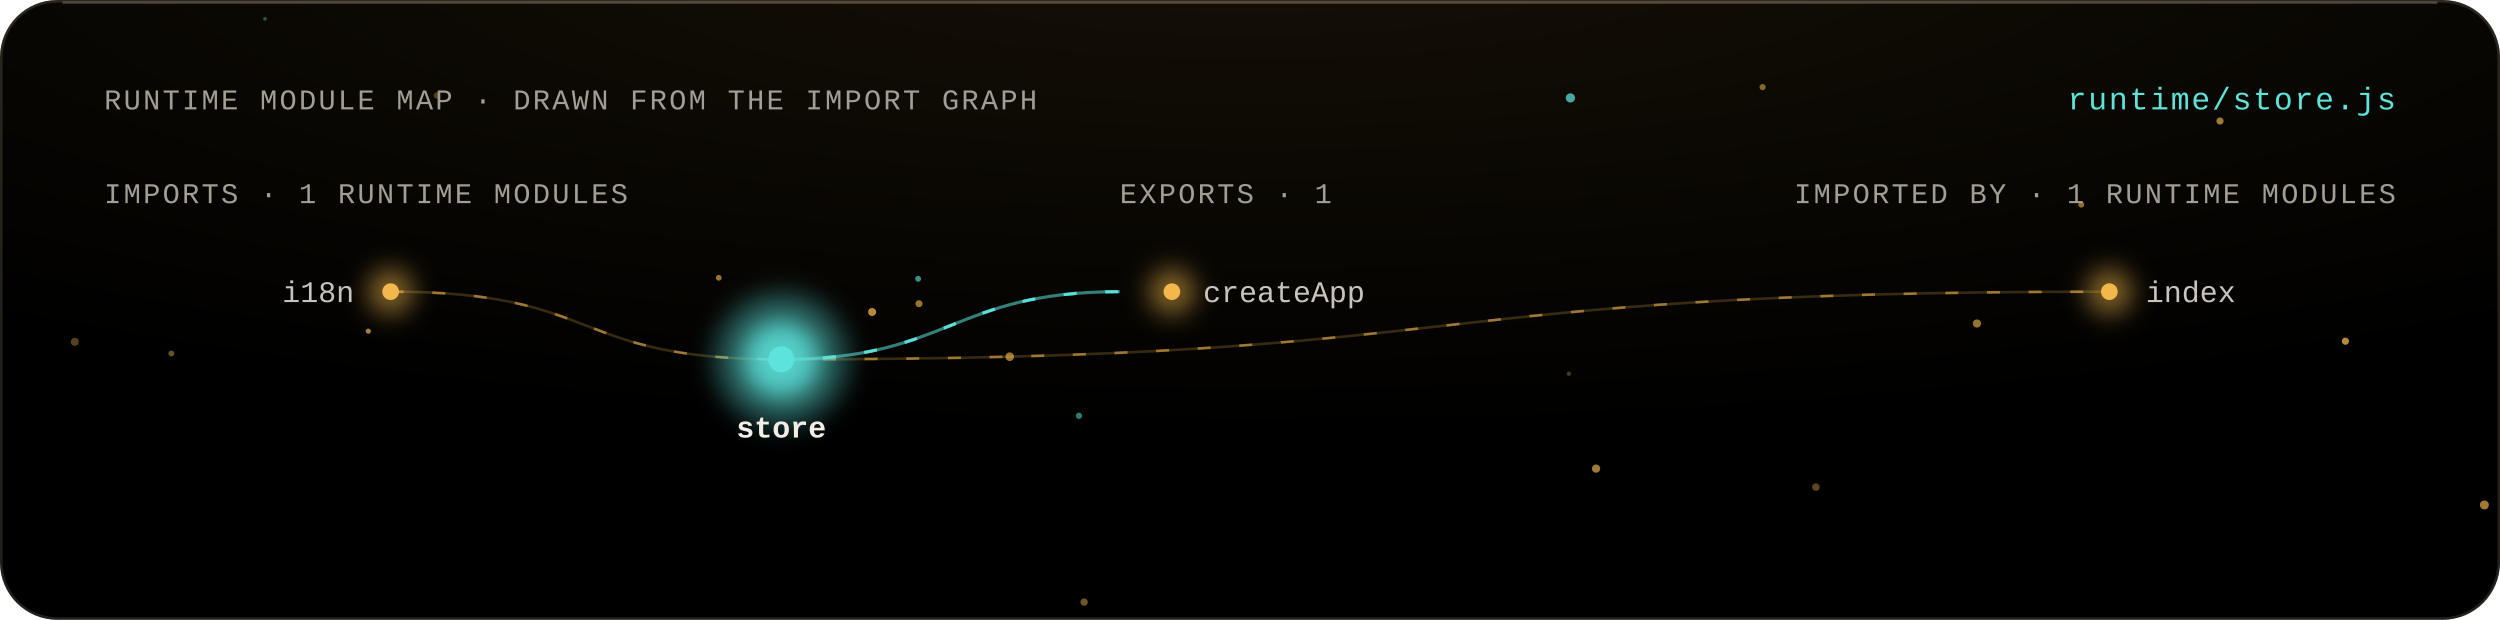
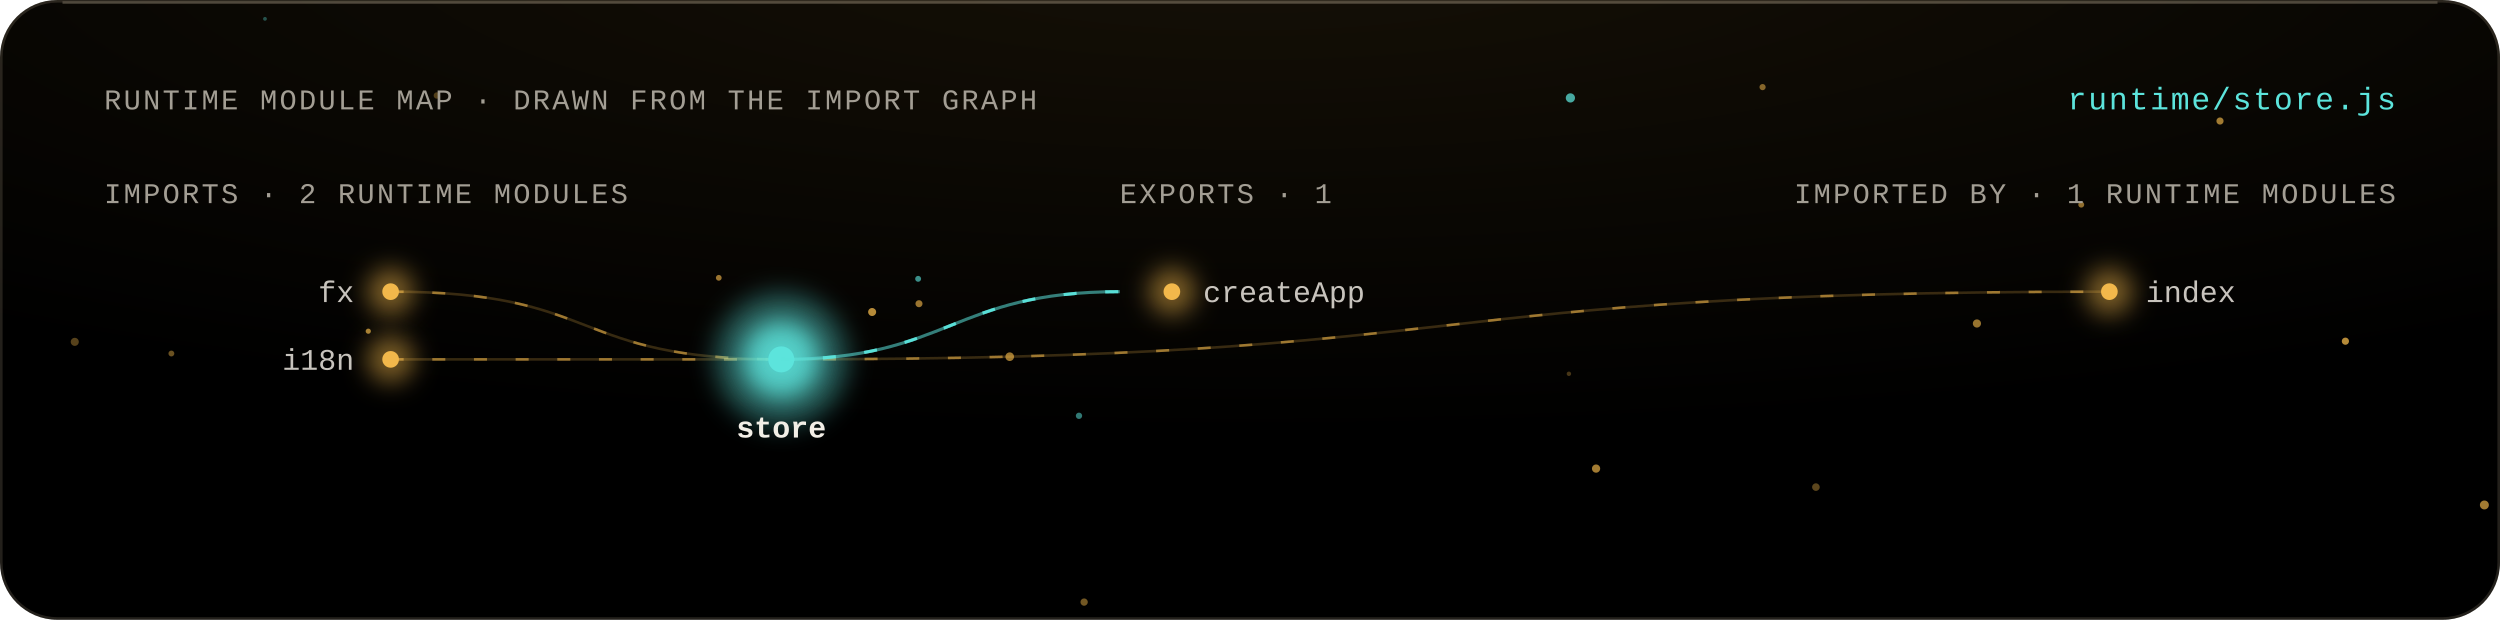
<svg xmlns="http://www.w3.org/2000/svg" viewBox="0 0 960 238" width="960" height="238" role="img" aria-labelledby="t">
  <style>
  text { font-family: 'Geist Mono', ui-monospace, 'Liberation Mono', Menlo, monospace; fill: #F2EEE6; }
  .m { fill: #A39E94; font-size: 11px; letter-spacing: .08em; }
  .l { font-size: 11.5px; }
  .h { font-size: 12px; fill: #5CE4DC; letter-spacing: .06em; }
  .flow { stroke-dasharray: 5 11; animation: flow 3s linear infinite; }
  @keyframes flow { to { stroke-dashoffset: -32; } }
  .breathe { animation: breathe 4.2s ease-in-out infinite; }
  @keyframes breathe { 50% { opacity: .38; } }
  .beat { animation: beat 2.6s ease-in-out infinite; transform-box: fill-box; transform-origin: center; }
  @keyframes beat { 50% { opacity: .55; transform: scale(1.35); } }
  .spin { transform-box: fill-box; transform-origin: center; animation: spin 48s linear infinite; }
  .spin-r { transform-box: fill-box; transform-origin: center; animation: spin 64s linear infinite reverse; }
  @keyframes spin { to { transform: rotate(360deg); } }
  @media (prefers-reduced-motion: reduce) { * { animation: none !important; } }
</style>
  <defs>
    <filter id="bloom" x="-80%" y="-80%" width="260%" height="260%">
      <feGaussianBlur stdDeviation="4.5" />
    </filter>
    <filter id="soft" x="-30%" y="-30%" width="160%" height="160%">
      <feGaussianBlur stdDeviation="1.4" />
    </filter>
    <radialGradient id="key" cx="50%" cy="-10%" r="80%">
      <stop offset="0" stop-color="#F2B84B" stop-opacity=".09" />
      <stop offset="1" stop-color="#F2B84B" stop-opacity="0" />
    </radialGradient>
    <linearGradient id="pair" x1="0" x2="1">
      <stop offset="0" stop-color="#F2B84B" />
      <stop offset="1" stop-color="#5CE4DC" />
    </linearGradient>
  </defs>
  <rect width="960" height="238" rx="22" fill="#000" />
  <rect width="960" height="238" rx="22" fill="url(#key)" />
  <rect x=".5" y=".5" width="959" height="237" rx="21.5" fill="none" stroke="rgba(255,232,196,.14)" />
  <path d="M 24 1 H 936" stroke="rgba(255,238,208,.22)" stroke-width="1" />
  <g>
    <circle cx="759.14" cy="124.22" r="1.57" fill="#F2B84B" opacity="0.62" class="breathe" style="animation-delay:-2.83s" />
    <circle cx="697.31" cy="187.05" r="1.46" fill="#F2B84B" opacity="0.38" class="breathe" style="animation-delay:-3.87s" />
    <circle cx="603.03" cy="37.6" r="1.77" fill="#5CE4DC" opacity="0.73" class="breathe" style="animation-delay:-3.72s" />
    <circle cx="65.81" cy="135.75" r="1.13" fill="#F2B84B" opacity="0.44" class="breathe" style="animation-delay:-3.13s" />
    <circle cx="799.2" cy="78.59" r="1.14" fill="#F2B84B" opacity="0.58" class="breathe" style="animation-delay:-1.29s" />
    <circle cx="387.73" cy="136.97" r="1.66" fill="#F2B84B" opacity="0.64" class="breathe" style="animation-delay:-3.92s" />
    <circle cx="602.46" cy="143.54" r="0.85" fill="#F2B84B" opacity="0.29" class="breathe" style="animation-delay:-0.03s" />
    <circle cx="414.33" cy="159.67" r="1.22" fill="#5CE4DC" opacity="0.53" class="breathe" style="animation-delay:-4.16s" />
    <circle cx="612.89" cy="179.94" r="1.58" fill="#F2B84B" opacity="0.67" class="breathe" style="animation-delay:-1.33s" />
    <circle cx="852.48" cy="46.47" r="1.38" fill="#F2B84B" opacity="0.66" class="breathe" style="animation-delay:-2.69s" />
    <circle cx="352.56" cy="107.07" r="1.14" fill="#5CE4DC" opacity="0.62" class="breathe" style="animation-delay:-3.57s" />
    <circle cx="900.63" cy="131.02" r="1.39" fill="#F2B84B" opacity="0.75" class="breathe" style="animation-delay:-1.66s" />
    <circle cx="28.71" cy="131.27" r="1.55" fill="#F2B84B" opacity="0.36" class="breathe" style="animation-delay:-1.93s" />
    <circle cx="416.3" cy="231.2" r="1.41" fill="#F2B84B" opacity="0.47" class="breathe" style="animation-delay:-1.65s" />
    <circle cx="101.75" cy="7.24" r="0.73" fill="#5CE4DC" opacity="0.34" class="breathe" style="animation-delay:-1.33s" />
    <circle cx="676.83" cy="33.45" r="1.19" fill="#F2B84B" opacity="0.53" class="breathe" style="animation-delay:-3.8s" />
    <circle cx="954" cy="193.91" r="1.72" fill="#F2B84B" opacity="0.67" class="breathe" style="animation-delay:-3.57s" />
    <circle cx="352.89" cy="116.62" r="1.36" fill="#F2B84B" opacity="0.63" class="breathe" style="animation-delay:-2.1s" />
    <circle cx="141.42" cy="127.18" r="1" fill="#F2B84B" opacity="0.68" class="breathe" style="animation-delay:-2.11s" />
    <circle cx="276.01" cy="106.68" r="1.11" fill="#F2B84B" opacity="0.63" class="breathe" style="animation-delay:-0.68s" />
    <circle cx="167.76" cy="36.67" r="1.24" fill="#F2B84B" opacity="0.31" class="breathe" style="animation-delay:-1.5s" />
    <circle cx="334.9" cy="119.81" r="1.54" fill="#F2B84B" opacity="0.75" class="breathe" style="animation-delay:-0.54s" />
  </g>
  <text x="40" y="42" class="m" text-anchor="start">RUNTIME MODULE MAP · DRAWN FROM THE IMPORT GRAPH</text>
  <text x="920" y="42" class="h" text-anchor="end">runtime/store.js</text>
-   <text x="40" y="78" class="m" text-anchor="start">IMPORTS · 1 RUNTIME MODULES</text>
+   <text x="40" y="78" class="m" text-anchor="start">IMPORTS · 2 RUNTIME MODULES</text>
  <text x="430" y="78" class="m" text-anchor="start">EXPORTS · 1</text>
  <text x="920" y="78" class="m" text-anchor="end">IMPORTED BY · 1 RUNTIME MODULES</text>
  <path d="M 150 112 C 232.5 112, 217.5 138, 300 138" fill="none" stroke="#F2B84B" stroke-opacity="0.22" stroke-width="1" />
  <path d="M 150 112 C 232.5 112, 217.5 138, 300 138" fill="none" stroke="#F2B84B" stroke-opacity="0.55" stroke-width="1" class="flow" />
  <g>
    <circle cx="150" cy="112" r="9" fill="#F2B84B" opacity="0.5" filter="url(#bloom)" class="breathe" style="animation-delay:-1.86s" />
    <circle cx="150" cy="112" r="3.2" fill="#F2B84B" />
  </g>
-   <text x="136" y="116" class="l" text-anchor="end" fill="#F2EEE6" fill-opacity=".82">i18n</text>
+   <text x="136" y="116" class="l" text-anchor="end" fill="#F2EEE6" fill-opacity=".82">fx</text>
+   <path d="M 150 138 C 232.5 138, 217.5 138, 300 138" fill="none" stroke="#F2B84B" stroke-opacity="0.22" stroke-width="1" />
+   <path d="M 150 138 C 232.5 138, 217.5 138, 300 138" fill="none" stroke="#F2B84B" stroke-opacity="0.55" stroke-width="1" class="flow" />
+   <g>
+     <circle cx="150" cy="138" r="9" fill="#F2B84B" opacity="0.5" filter="url(#bloom)" class="breathe" style="animation-delay:-3.17s" />
+     <circle cx="150" cy="138" r="3.2" fill="#F2B84B" />
+   </g>
+   <text x="136" y="142" class="l" text-anchor="end" fill="#F2EEE6" fill-opacity=".82">i18n</text>
  <path d="M 300 138 C 580.5 138, 529.5 112, 810 112" fill="none" stroke="#F2B84B" stroke-opacity="0.22" stroke-width="1" />
  <path d="M 300 138 C 580.5 138, 529.5 112, 810 112" fill="none" stroke="#F2B84B" stroke-opacity="0.55" stroke-width="1" class="flow" />
  <g>
-     <circle cx="810" cy="112" r="9" fill="#F2B84B" opacity="0.5" filter="url(#bloom)" class="breathe" style="animation-delay:-3.17s" />
+     <circle cx="810" cy="112" r="9" fill="#F2B84B" opacity="0.5" filter="url(#bloom)" class="breathe" style="animation-delay:-3.16s" />
    <circle cx="810" cy="112" r="3.2" fill="#F2B84B" />
  </g>
  <text x="824" y="116" class="l" text-anchor="start" fill="#F2EEE6" fill-opacity=".82">index</text>
  <circle cx="300" cy="138" r="26" fill="#5CE4DC" opacity=".35" filter="url(#bloom)" class="beat" />
  <g>
    <circle cx="300" cy="138" r="15" fill="#5CE4DC" opacity="0.85" filter="url(#bloom)" class="beat" style="animation-delay:-0s" />
    <circle cx="300" cy="138" r="5" fill="#5CE4DC" />
  </g>
  <text x="300" y="168" class="l" text-anchor="middle" fill="#5CE4DC" font-weight="700" font-size="13">store</text>
  <path d="M 300 138 C 365 138, 365 112, 430 112" fill="none" stroke="#5CE4DC" stroke-opacity="0.55" stroke-width="1.2" />
  <path d="M 300 138 C 365 138, 365 112, 430 112" fill="none" stroke="#5CE4DC" stroke-opacity="0.95" stroke-width="1.2" class="flow" />
  <g>
-     <circle cx="450" cy="112" r="9" fill="#F2B84B" opacity="0.5" filter="url(#bloom)" class="breathe" style="animation-delay:-3.16s" />
+     <circle cx="450" cy="112" r="9" fill="#F2B84B" opacity="0.5" filter="url(#bloom)" class="breathe" style="animation-delay:-2.09s" />
    <circle cx="450" cy="112" r="3.2" fill="#F2B84B" />
  </g>
  <text x="462" y="116" class="l" text-anchor="start" fill="#F2EEE6" fill-opacity=".82">createApp</text>
</svg>
